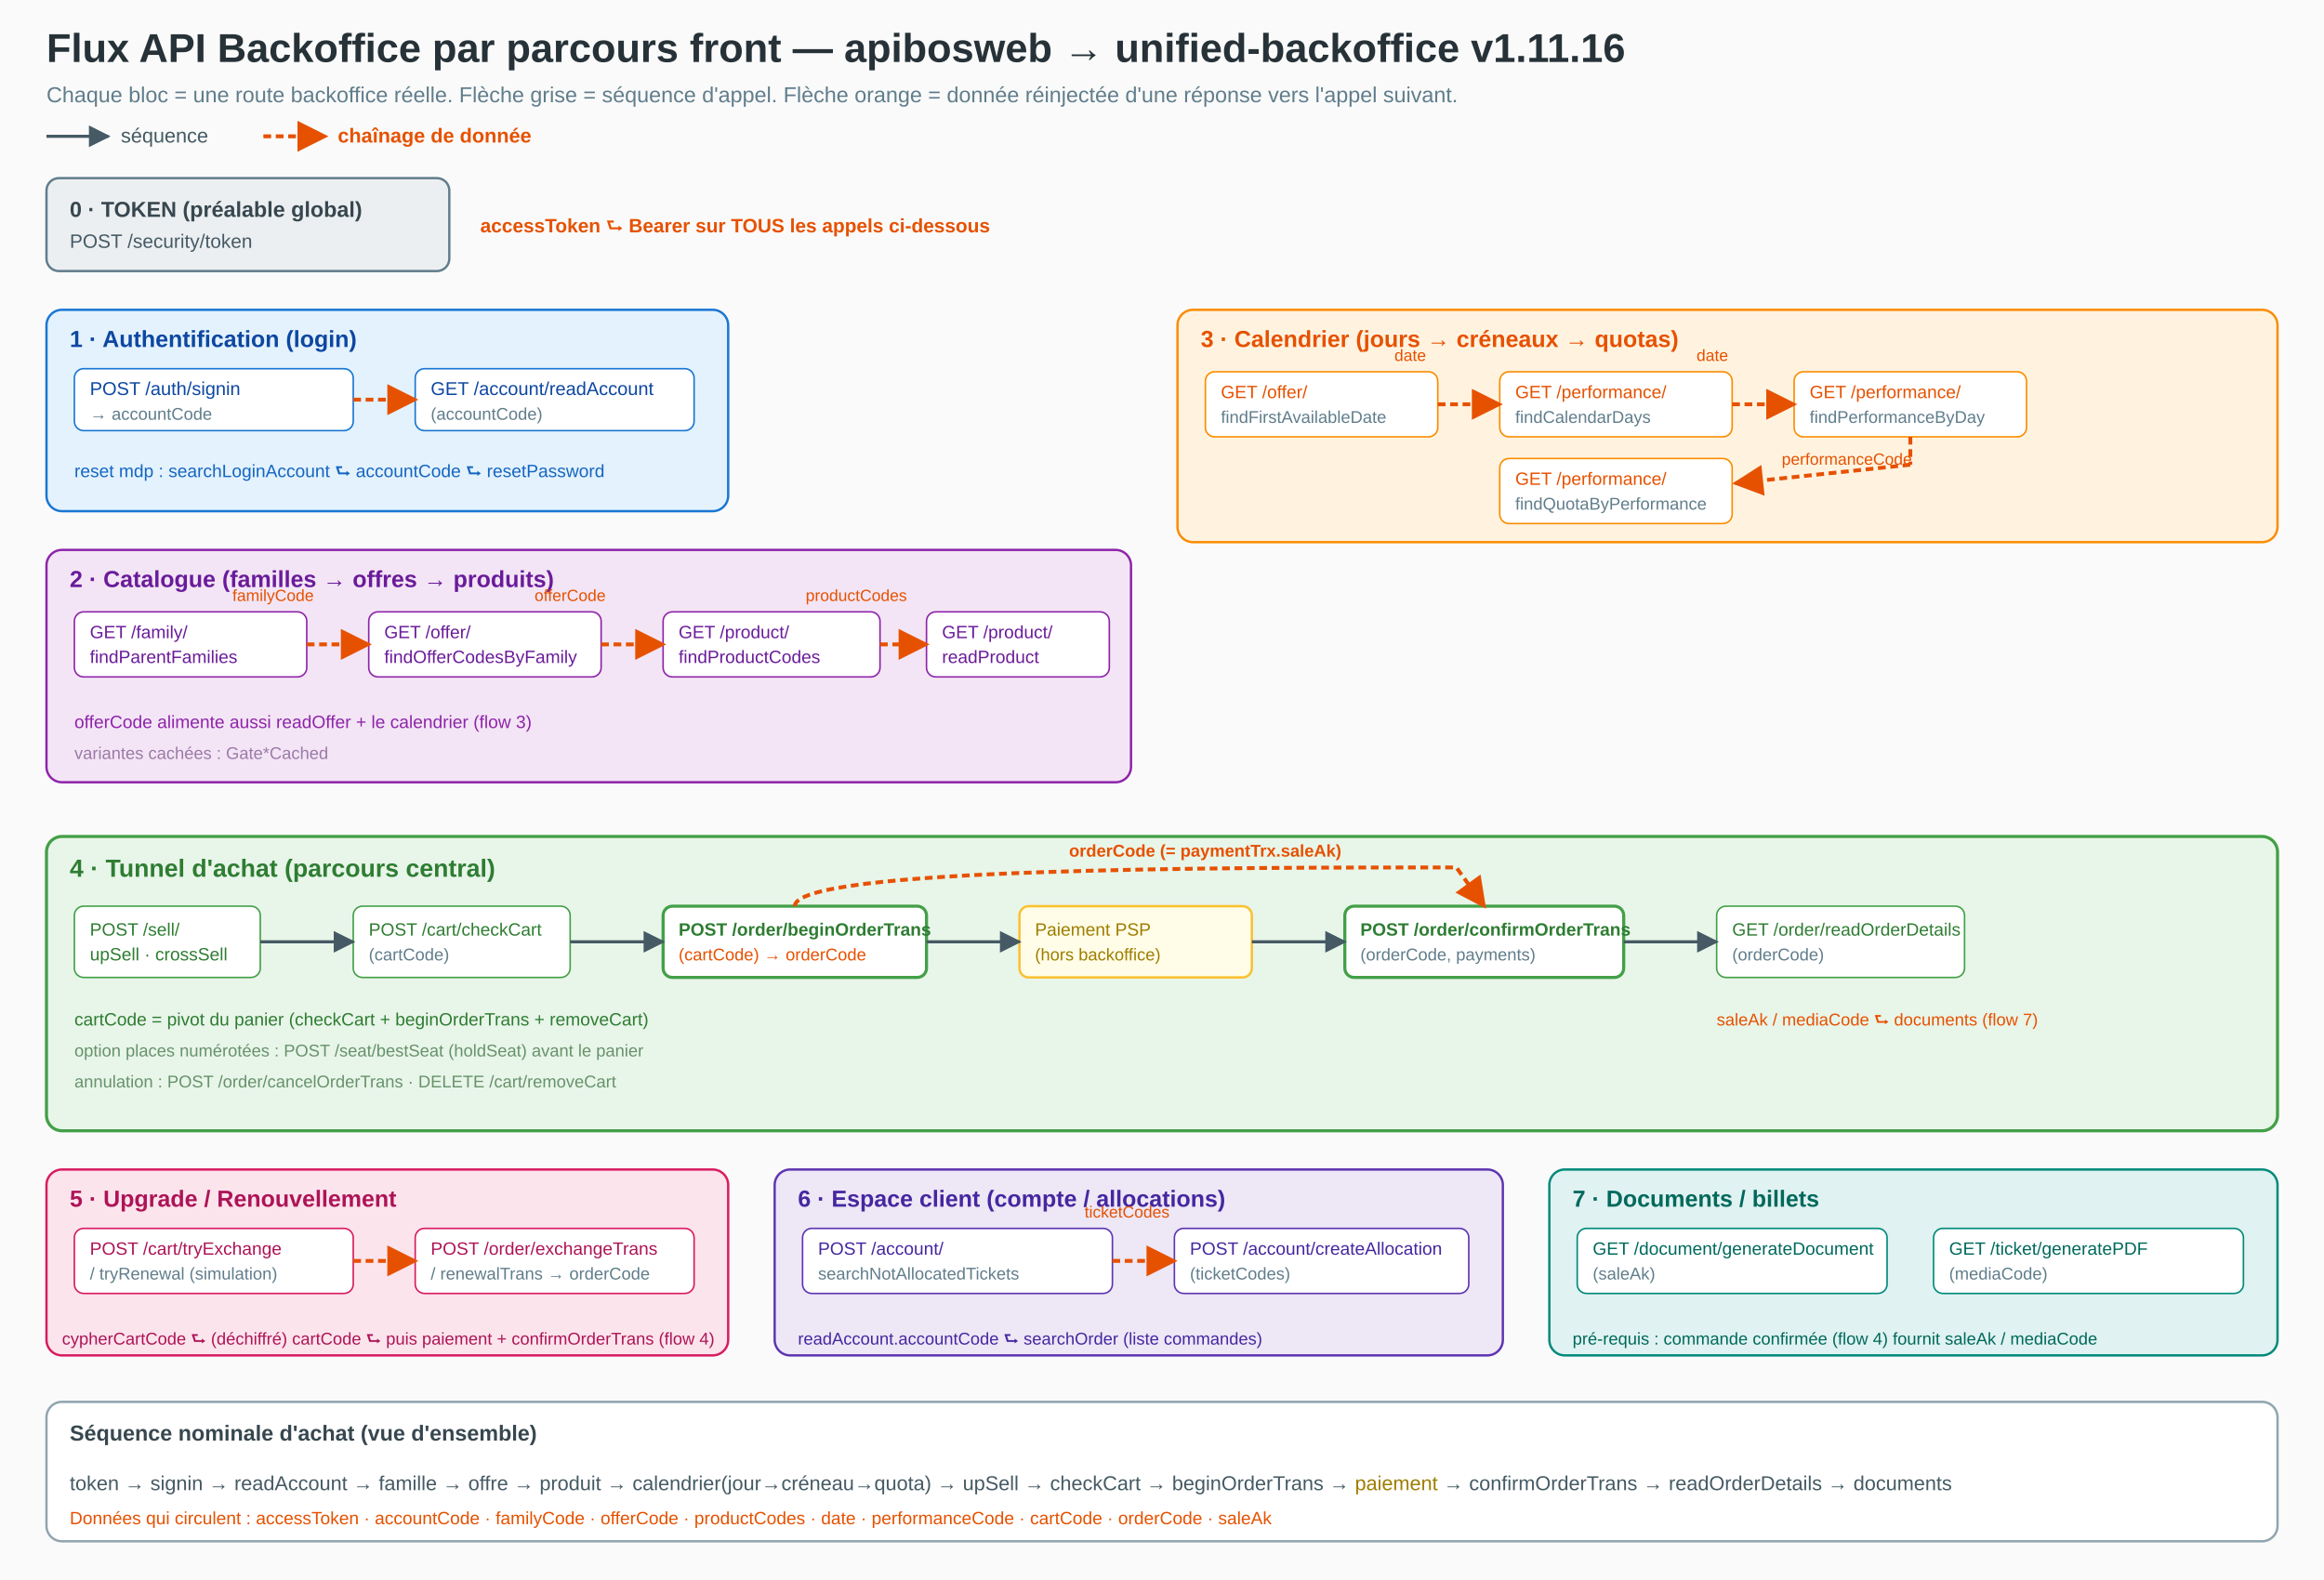
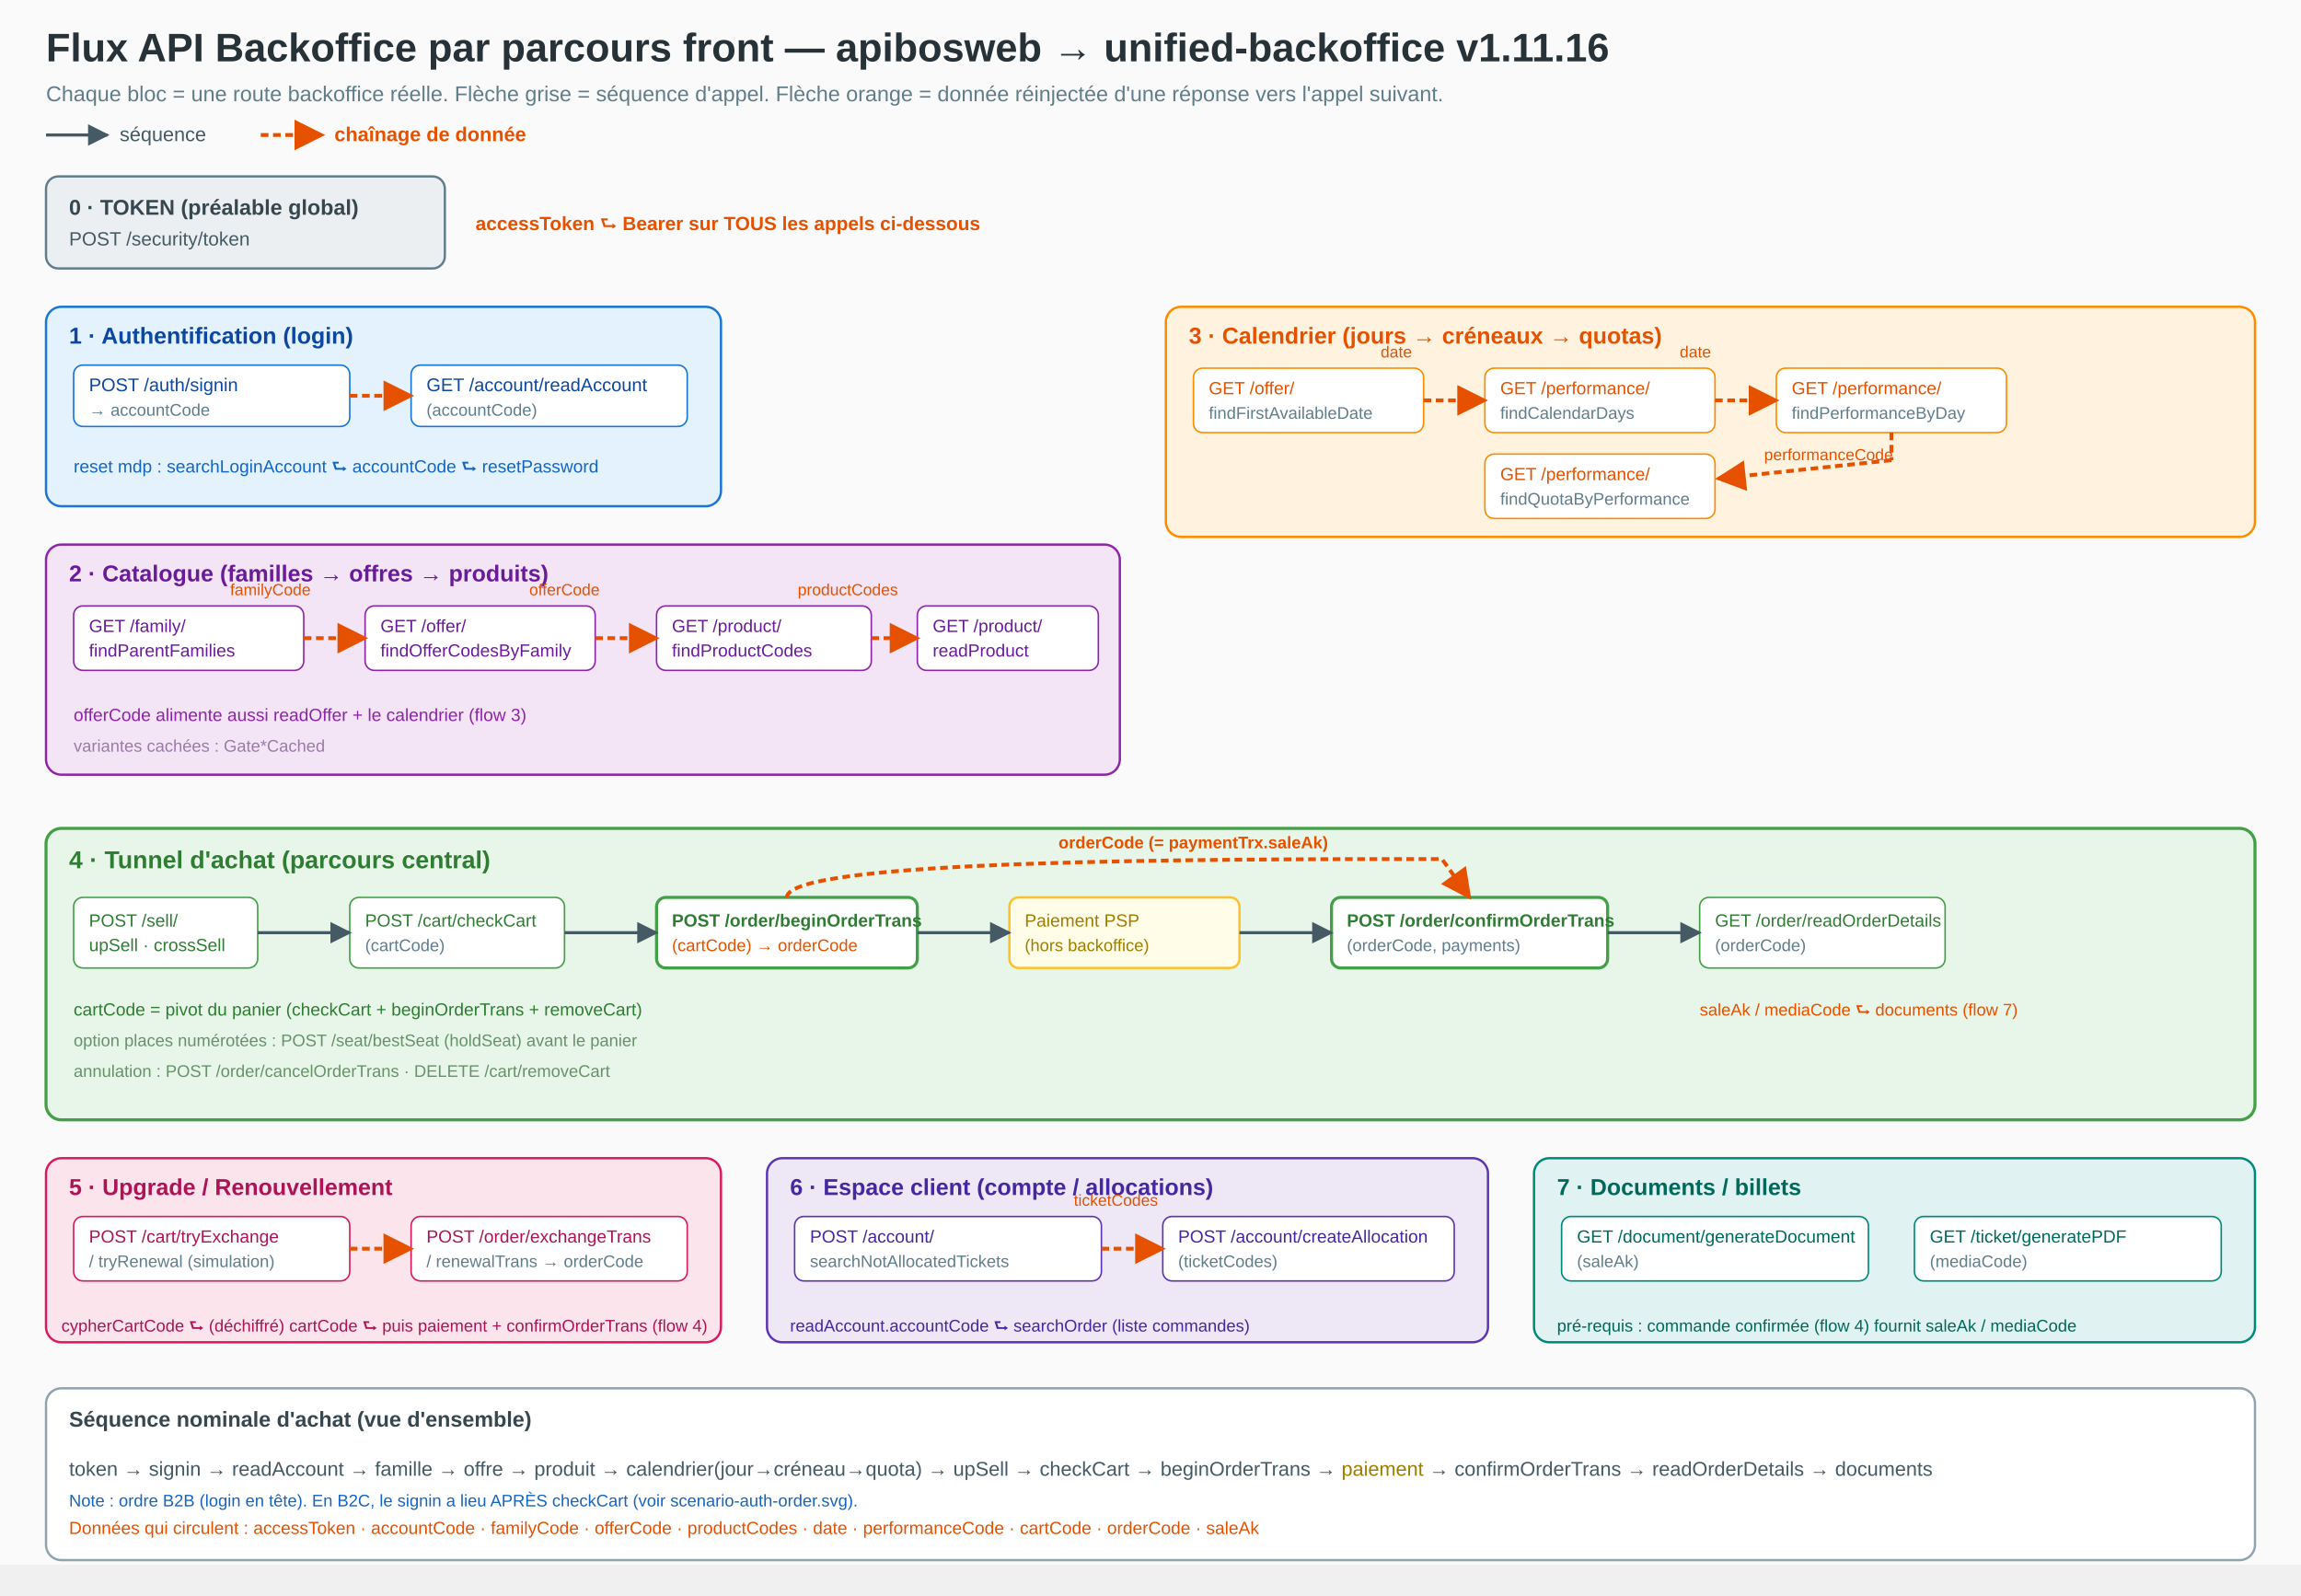
- <svg xmlns="http://www.w3.org/2000/svg" viewBox="0 0 1500 1020" font-family="Segoe UI, Arial, sans-serif">
+ <svg xmlns="http://www.w3.org/2000/svg" viewBox="0 0 1500 1040" font-family="Segoe UI, Arial, sans-serif">
  <defs>
    <marker id="arr" viewBox="0 0 10 10" refX="9" refY="5" markerWidth="7" markerHeight="7" orient="auto-start-reverse">
      <path d="M0,0 L10,5 L0,10 z" fill="#455a64" />
    </marker>
    <marker id="arrData" viewBox="0 0 10 10" refX="9" refY="5" markerWidth="8" markerHeight="8" orient="auto-start-reverse">
      <path d="M0,0 L10,5 L0,10 z" fill="#e65100" />
    </marker>
  </defs>
  <rect x="0" y="0" width="1500" height="1020" fill="#fafafa" />
  <text x="30" y="40" font-size="26" font-weight="700" fill="#263238">Flux API Backoffice par parcours front — apibosweb → unified-backoffice v1.11.16</text>
  <text x="30" y="66" font-size="14" fill="#607d8b">Chaque bloc = une route backoffice réelle.  Flèche grise = séquence d'appel.  Flèche orange = donnée réinjectée d'une réponse vers l'appel suivant.</text>
  <line x1="30" y1="88" x2="70" y2="88" stroke="#455a64" stroke-width="2" marker-end="url(#arr)" />
  <text x="78" y="92" font-size="13" fill="#455a64">séquence</text>
  <line x1="170" y1="88" x2="210" y2="88" stroke="#e65100" stroke-width="2.5" stroke-dasharray="5 3" marker-end="url(#arrData)" />
  <text x="218" y="92" font-size="13" fill="#e65100" font-weight="600">chaînage de donnée</text>
  <g>
    <rect x="30" y="115" width="260" height="60" rx="8" fill="#eceff1" stroke="#607d8b" stroke-width="1.5" />
    <text x="45" y="140" font-size="14" font-weight="700" fill="#37474f">0 · TOKEN (préalable global)</text>
    <text x="45" y="160" font-size="12.5" fill="#455a64">POST /security/token</text>
  </g>
  <text x="310" y="150" font-size="12.5" fill="#e65100" font-weight="600">accessToken ⮑ Bearer sur TOUS les appels ci-dessous</text>
  <g>
    <rect x="30" y="200" width="440" height="130" rx="10" fill="#e3f2fd" stroke="#1976d2" stroke-width="1.5" />
    <text x="45" y="224" font-size="15" font-weight="700" fill="#0d47a1">1 · Authentification (login)</text>
    <rect x="48" y="238" width="180" height="40" rx="6" fill="#fff" stroke="#1976d2" />
    <text x="58" y="255" font-size="12" fill="#0d47a1">POST /auth/signin</text>
    <text x="58" y="271" font-size="11" fill="#607d8b">→ accountCode</text>
    <rect x="268" y="238" width="180" height="40" rx="6" fill="#fff" stroke="#1976d2" />
    <text x="278" y="255" font-size="12" fill="#0d47a1">GET /account/readAccount</text>
    <text x="278" y="271" font-size="11" fill="#607d8b">(accountCode)</text>
    <line x1="228" y1="258" x2="268" y2="258" stroke="#e65100" stroke-width="2.5" stroke-dasharray="5 3" marker-end="url(#arrData)" />
    <text x="48" y="308" font-size="11.5" fill="#1565c0">reset mdp : searchLoginAccount ⮑ accountCode ⮑ resetPassword</text>
  </g>
  <g>
    <rect x="30" y="355" width="700" height="150" rx="10" fill="#f3e5f5" stroke="#8e24aa" stroke-width="1.5" />
    <text x="45" y="379" font-size="15" font-weight="700" fill="#6a1b9a">2 · Catalogue (familles → offres → produits)</text>
    <rect x="48" y="395" width="150" height="42" rx="6" fill="#fff" stroke="#8e24aa" />
    <text x="58" y="412" font-size="11.5" fill="#6a1b9a">GET /family/</text>
    <text x="58" y="428" font-size="11.5" fill="#6a1b9a">findParentFamilies</text>
    <rect x="238" y="395" width="150" height="42" rx="6" fill="#fff" stroke="#8e24aa" />
    <text x="248" y="412" font-size="11.5" fill="#6a1b9a">GET /offer/</text>
    <text x="248" y="428" font-size="11.5" fill="#6a1b9a">findOfferCodesByFamily</text>
    <rect x="428" y="395" width="140" height="42" rx="6" fill="#fff" stroke="#8e24aa" />
    <text x="438" y="412" font-size="11.5" fill="#6a1b9a">GET /product/</text>
    <text x="438" y="428" font-size="11.5" fill="#6a1b9a">findProductCodes</text>
    <rect x="598" y="395" width="118" height="42" rx="6" fill="#fff" stroke="#8e24aa" />
    <text x="608" y="412" font-size="11.5" fill="#6a1b9a">GET /product/</text>
    <text x="608" y="428" font-size="11.5" fill="#6a1b9a">readProduct</text>
    <line x1="198" y1="416" x2="238" y2="416" stroke="#e65100" stroke-width="2.5" stroke-dasharray="5 3" marker-end="url(#arrData)" />
    <text x="150" y="388" font-size="10.5" fill="#e65100">familyCode</text>
    <line x1="388" y1="416" x2="428" y2="416" stroke="#e65100" stroke-width="2.5" stroke-dasharray="5 3" marker-end="url(#arrData)" />
    <text x="345" y="388" font-size="10.5" fill="#e65100">offerCode</text>
    <line x1="568" y1="416" x2="598" y2="416" stroke="#e65100" stroke-width="2.5" stroke-dasharray="5 3" marker-end="url(#arrData)" />
    <text x="520" y="388" font-size="10.5" fill="#e65100">productCodes</text>
    <text x="48" y="470" font-size="11.5" fill="#8e24aa">offerCode alimente aussi readOffer + le calendrier (flow 3)</text>
    <text x="48" y="490" font-size="11" fill="#9c7aa8">variantes cachées : Gate*Cached</text>
  </g>
  <g>
    <rect x="760" y="200" width="710" height="150" rx="10" fill="#fff3e0" stroke="#fb8c00" stroke-width="1.5" />
    <text x="775" y="224" font-size="15" font-weight="700" fill="#e65100">3 · Calendrier (jours → créneaux → quotas)</text>
    <rect x="778" y="240" width="150" height="42" rx="6" fill="#fff" stroke="#fb8c00" />
    <text x="788" y="257" font-size="11.5" fill="#e65100">GET /offer/</text>
    <text x="788" y="273" font-size="11" fill="#607d8b">findFirstAvailableDate</text>
    <rect x="968" y="240" width="150" height="42" rx="6" fill="#fff" stroke="#fb8c00" />
    <text x="978" y="257" font-size="11.5" fill="#e65100">GET /performance/</text>
    <text x="978" y="273" font-size="11" fill="#607d8b">findCalendarDays</text>
    <rect x="1158" y="240" width="150" height="42" rx="6" fill="#fff" stroke="#fb8c00" />
    <text x="1168" y="257" font-size="11.5" fill="#e65100">GET /performance/</text>
    <text x="1168" y="273" font-size="11" fill="#607d8b">findPerformanceByDay</text>
    <rect x="968" y="296" width="150" height="42" rx="6" fill="#fff" stroke="#fb8c00" />
    <text x="978" y="313" font-size="11.5" fill="#e65100">GET /performance/</text>
    <text x="978" y="329" font-size="11" fill="#607d8b">findQuotaByPerformance</text>
    <line x1="928" y1="261" x2="968" y2="261" stroke="#e65100" stroke-width="2.5" stroke-dasharray="5 3" marker-end="url(#arrData)" />
    <text x="900" y="233" font-size="10.5" fill="#e65100">date</text>
    <line x1="1118" y1="261" x2="1158" y2="261" stroke="#e65100" stroke-width="2.5" stroke-dasharray="5 3" marker-end="url(#arrData)" />
    <text x="1095" y="233" font-size="10.5" fill="#e65100">date</text>
    <line x1="1233" y1="282" x2="1233" y2="300" stroke="#e65100" stroke-width="2.5" stroke-dasharray="5 3" />
    <line x1="1233" y1="300" x2="1120" y2="312" stroke="#e65100" stroke-width="2.5" stroke-dasharray="5 3" marker-end="url(#arrData)" />
    <text x="1150" y="300" font-size="10.5" fill="#e65100">performanceCode</text>
  </g>
  <g>
    <rect x="30" y="540" width="1440" height="190" rx="10" fill="#e8f5e9" stroke="#43a047" stroke-width="2" />
    <text x="45" y="566" font-size="16" font-weight="700" fill="#2e7d32">4 · Tunnel d'achat (parcours central)</text>
    <rect x="48" y="585" width="120" height="46" rx="6" fill="#fff" stroke="#43a047" />
    <text x="58" y="604" font-size="11.5" fill="#2e7d32">POST /sell/</text>
    <text x="58" y="620" font-size="11.5" fill="#2e7d32">upSell · crossSell</text>
    <rect x="228" y="585" width="140" height="46" rx="6" fill="#fff" stroke="#43a047" />
    <text x="238" y="604" font-size="11.5" fill="#2e7d32">POST /cart/checkCart</text>
    <text x="238" y="620" font-size="11" fill="#607d8b">(cartCode)</text>
    <rect x="428" y="585" width="170" height="46" rx="6" fill="#fff" stroke="#43a047" stroke-width="2" />
    <text x="438" y="604" font-size="11.5" fill="#2e7d32" font-weight="600">POST /order/beginOrderTrans</text>
    <text x="438" y="620" font-size="11" fill="#e65100">(cartCode) → orderCode</text>
    <rect x="658" y="585" width="150" height="46" rx="6" fill="#fffde7" stroke="#fbc02d" stroke-width="1.5" />
    <text x="668" y="604" font-size="11.5" fill="#9e7d00">Paiement PSP</text>
    <text x="668" y="620" font-size="11" fill="#9e7d00">(hors backoffice)</text>
    <rect x="868" y="585" width="180" height="46" rx="6" fill="#fff" stroke="#43a047" stroke-width="2" />
    <text x="878" y="604" font-size="11.5" fill="#2e7d32" font-weight="600">POST /order/confirmOrderTrans</text>
    <text x="878" y="620" font-size="11" fill="#607d8b">(orderCode, payments)</text>
    <rect x="1108" y="585" width="160" height="46" rx="6" fill="#fff" stroke="#43a047" />
    <text x="1118" y="604" font-size="11.5" fill="#2e7d32">GET /order/readOrderDetails</text>
    <text x="1118" y="620" font-size="11" fill="#607d8b">(orderCode)</text>
    <line x1="168" y1="608" x2="228" y2="608" stroke="#455a64" stroke-width="2" marker-end="url(#arr)" />
    <line x1="368" y1="608" x2="428" y2="608" stroke="#455a64" stroke-width="2" marker-end="url(#arr)" />
    <line x1="598" y1="608" x2="658" y2="608" stroke="#455a64" stroke-width="2" marker-end="url(#arr)" />
    <line x1="808" y1="608" x2="868" y2="608" stroke="#455a64" stroke-width="2" marker-end="url(#arr)" />
    <line x1="1048" y1="608" x2="1108" y2="608" stroke="#455a64" stroke-width="2" marker-end="url(#arr)" />
    <path d="M513,585 C513,560 790,560 940,560 L958,585" fill="none" stroke="#e65100" stroke-width="2.5" stroke-dasharray="5 3" marker-end="url(#arrData)" />
    <text x="690" y="553" font-size="11" fill="#e65100" font-weight="600">orderCode (= paymentTrx.saleAk)</text>
    <text x="48" y="662" font-size="11.5" fill="#2e7d32">cartCode = pivot du panier (checkCart + beginOrderTrans + removeCart)</text>
    <text x="48" y="682" font-size="11" fill="#66926a">option places numérotées : POST /seat/bestSeat (holdSeat) avant le panier</text>
    <text x="48" y="702" font-size="11" fill="#66926a">annulation : POST /order/cancelOrderTrans · DELETE /cart/removeCart</text>
    <text x="1108" y="662" font-size="11" fill="#e65100">saleAk / mediaCode ⮑ documents (flow 7)</text>
  </g>
  <g>
    <rect x="30" y="755" width="440" height="120" rx="10" fill="#fce4ec" stroke="#d81b60" stroke-width="1.5" />
    <text x="45" y="779" font-size="15" font-weight="700" fill="#ad1457">5 · Upgrade / Renouvellement</text>
    <rect x="48" y="793" width="180" height="42" rx="6" fill="#fff" stroke="#d81b60" />
    <text x="58" y="810" font-size="11.5" fill="#ad1457">POST /cart/tryExchange</text>
    <text x="58" y="826" font-size="11" fill="#607d8b">/ tryRenewal (simulation)</text>
    <rect x="268" y="793" width="180" height="42" rx="6" fill="#fff" stroke="#d81b60" />
    <text x="278" y="810" font-size="11.5" fill="#ad1457">POST /order/exchangeTrans</text>
    <text x="278" y="826" font-size="11" fill="#607d8b">/ renewalTrans → orderCode</text>
    <line x1="228" y1="814" x2="268" y2="814" stroke="#e65100" stroke-width="2.5" stroke-dasharray="5 3" marker-end="url(#arrData)" />
    <text x="40" y="868" font-size="11" fill="#ad1457">cypherCartCode ⮑ (déchiffré) cartCode ⮑ puis paiement + confirmOrderTrans (flow 4)</text>
  </g>
  <g>
    <rect x="500" y="755" width="470" height="120" rx="10" fill="#ede7f6" stroke="#5e35b1" stroke-width="1.5" />
    <text x="515" y="779" font-size="15" font-weight="700" fill="#4527a0">6 · Espace client (compte / allocations)</text>
    <rect x="518" y="793" width="200" height="42" rx="6" fill="#fff" stroke="#5e35b1" />
    <text x="528" y="810" font-size="11.5" fill="#4527a0">POST /account/</text>
    <text x="528" y="826" font-size="11" fill="#607d8b">searchNotAllocatedTickets</text>
    <rect x="758" y="793" width="190" height="42" rx="6" fill="#fff" stroke="#5e35b1" />
    <text x="768" y="810" font-size="11.5" fill="#4527a0">POST /account/createAllocation</text>
    <text x="768" y="826" font-size="11" fill="#607d8b">(ticketCodes)</text>
    <line x1="718" y1="814" x2="758" y2="814" stroke="#e65100" stroke-width="2.5" stroke-dasharray="5 3" marker-end="url(#arrData)" />
    <text x="700" y="786" font-size="10.5" fill="#e65100">ticketCodes</text>
    <text x="515" y="868" font-size="11" fill="#4527a0">readAccount.accountCode ⮑ searchOrder (liste commandes)</text>
  </g>
  <g>
    <rect x="1000" y="755" width="470" height="120" rx="10" fill="#e0f2f1" stroke="#00897b" stroke-width="1.5" />
    <text x="1015" y="779" font-size="15" font-weight="700" fill="#00695c">7 · Documents / billets</text>
    <rect x="1018" y="793" width="200" height="42" rx="6" fill="#fff" stroke="#00897b" />
    <text x="1028" y="810" font-size="11.5" fill="#00695c">GET /document/generateDocument</text>
    <text x="1028" y="826" font-size="11" fill="#607d8b">(saleAk)</text>
    <rect x="1248" y="793" width="200" height="42" rx="6" fill="#fff" stroke="#00897b" />
    <text x="1258" y="810" font-size="11.5" fill="#00695c">GET /ticket/generatePDF</text>
    <text x="1258" y="826" font-size="11" fill="#607d8b">(mediaCode)</text>
    <text x="1015" y="868" font-size="11" fill="#00695c">pré-requis : commande confirmée (flow 4) fournit saleAk / mediaCode</text>
  </g>
  <g>
-     <rect x="30" y="905" width="1440" height="90" rx="10" fill="#ffffff" stroke="#90a4ae" stroke-width="1.5" />
+     <rect x="30" y="905" width="1440" height="112" rx="10" fill="#ffffff" stroke="#90a4ae" stroke-width="1.5" />
    <text x="45" y="930" font-size="14" font-weight="700" fill="#37474f">Séquence nominale d'achat (vue d'ensemble)</text>
    <text x="45" y="962" font-size="13" fill="#455a64">
      token → signin → readAccount → famille → offre → produit → calendrier(jour→créneau→quota) → upSell → checkCart → beginOrderTrans → <tspan fill="#9e7d00">paiement</tspan> → confirmOrderTrans → readOrderDetails → documents
    </text>
-     <text x="45" y="984" font-size="11.5" fill="#e65100">Données qui circulent : accessToken · accountCode · familyCode · offerCode · productCodes · date · performanceCode · cartCode · orderCode · saleAk</text>
+     <text x="45" y="982" font-size="11" fill="#1565c0">Note : ordre B2B (login en tête). En B2C, le signin a lieu APRÈS checkCart (voir scenario-auth-order.svg).</text>
+     <text x="45" y="1000" font-size="11.5" fill="#e65100">Données qui circulent : accessToken · accountCode · familyCode · offerCode · productCodes · date · performanceCode · cartCode · orderCode · saleAk</text>
  </g>
</svg>
